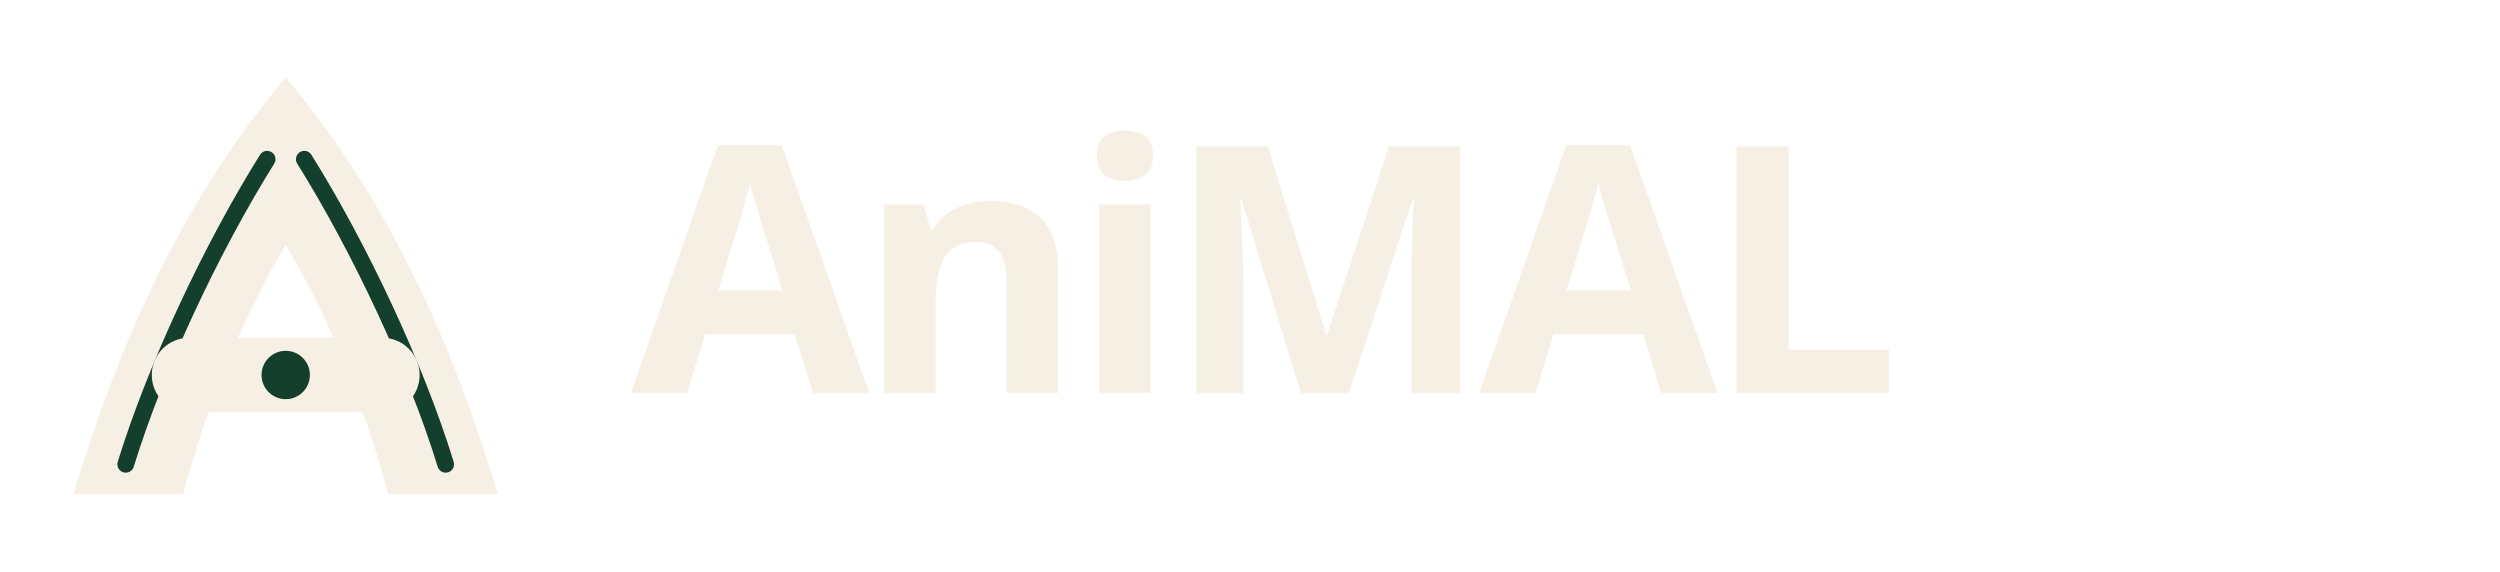
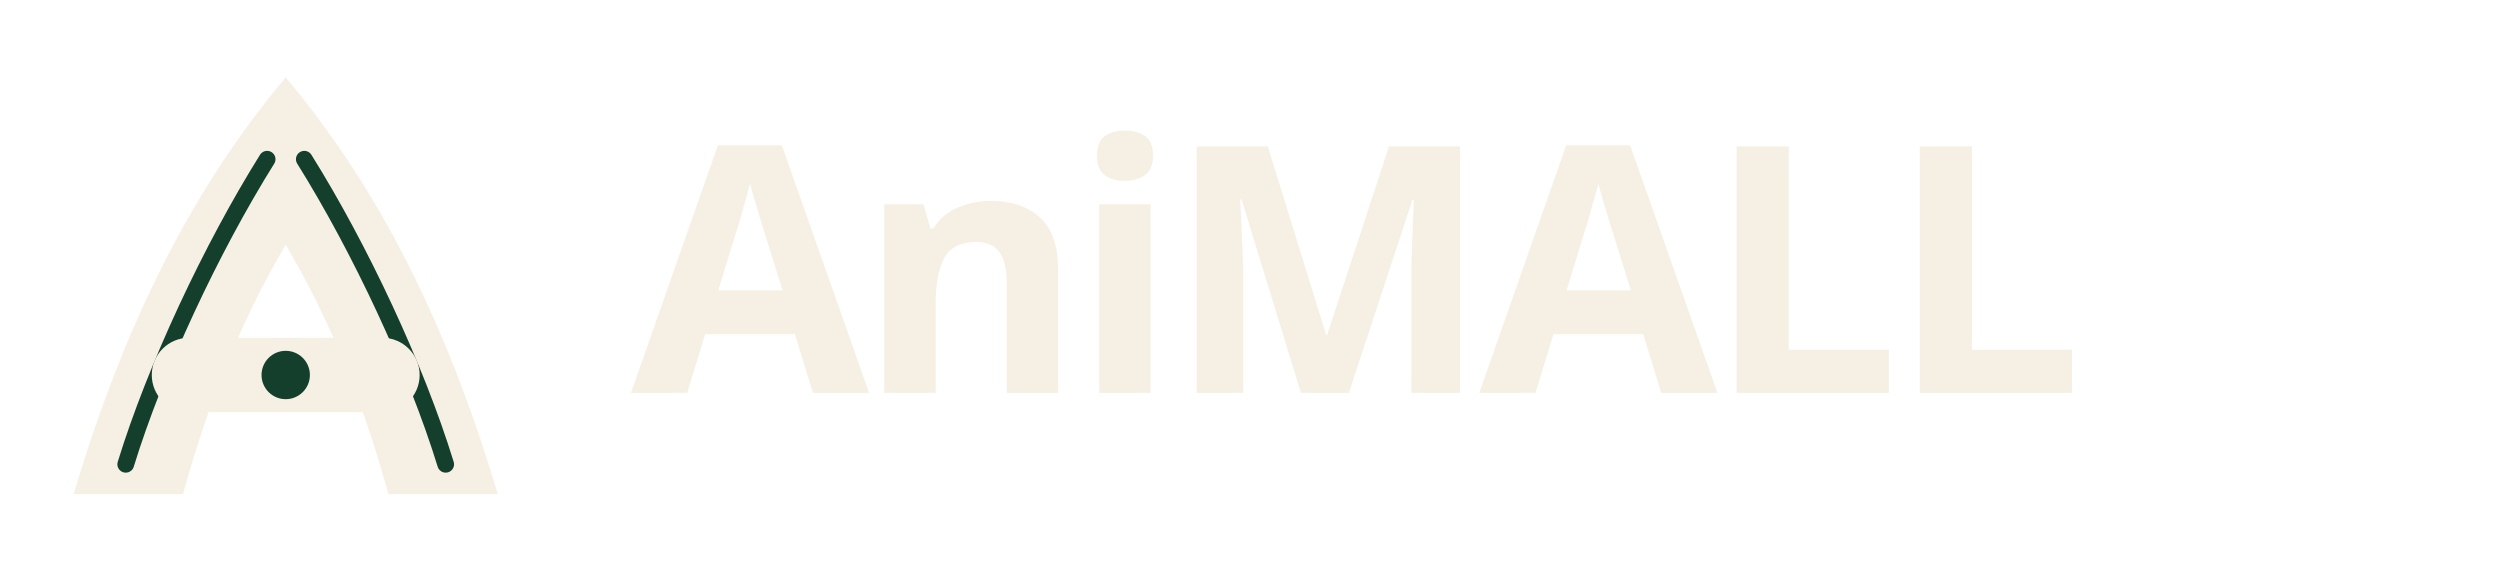
<svg xmlns="http://www.w3.org/2000/svg" viewBox="0 0 420 96" role="img" aria-labelledby="title desc">
  <g fill="#f6f0e4">
    <g transform="translate(8 8) scale(1.25)">
      <path d="M32 4C19.8 18.5 10.5 36.5 3.5 60h14.7c3.5-12.7 8-23.7 13.8-33.5C37.8 36.3 42.3 47.3 45.8 60h14.7C53.5 36.5 44.2 18.5 32 4Z" />
      <path d="M10.5 56C14.5 43 22 27 29.5 15M53.5 56C49.5 43 42 27 34.5 15" fill="none" stroke="#153f2d" stroke-linecap="round" stroke-width="2.25" />
      <rect width="36" height="10" x="14" y="39" rx="5" />
      <circle cx="32" cy="44" r="3.25" fill="#153f2d" />
    </g>
-     <text x="106" y="66" font-family="Atkinson Hyperlegible, Trebuchet MS, sans-serif" font-size="58" font-weight="800" letter-spacing="-2">AniMAL</text>
+     <text x="106" y="66" font-family="Atkinson Hyperlegible, Trebuchet MS, sans-serif" font-size="58" font-weight="800" letter-spacing="-2">AniMALL</text>
  </g>
</svg>
